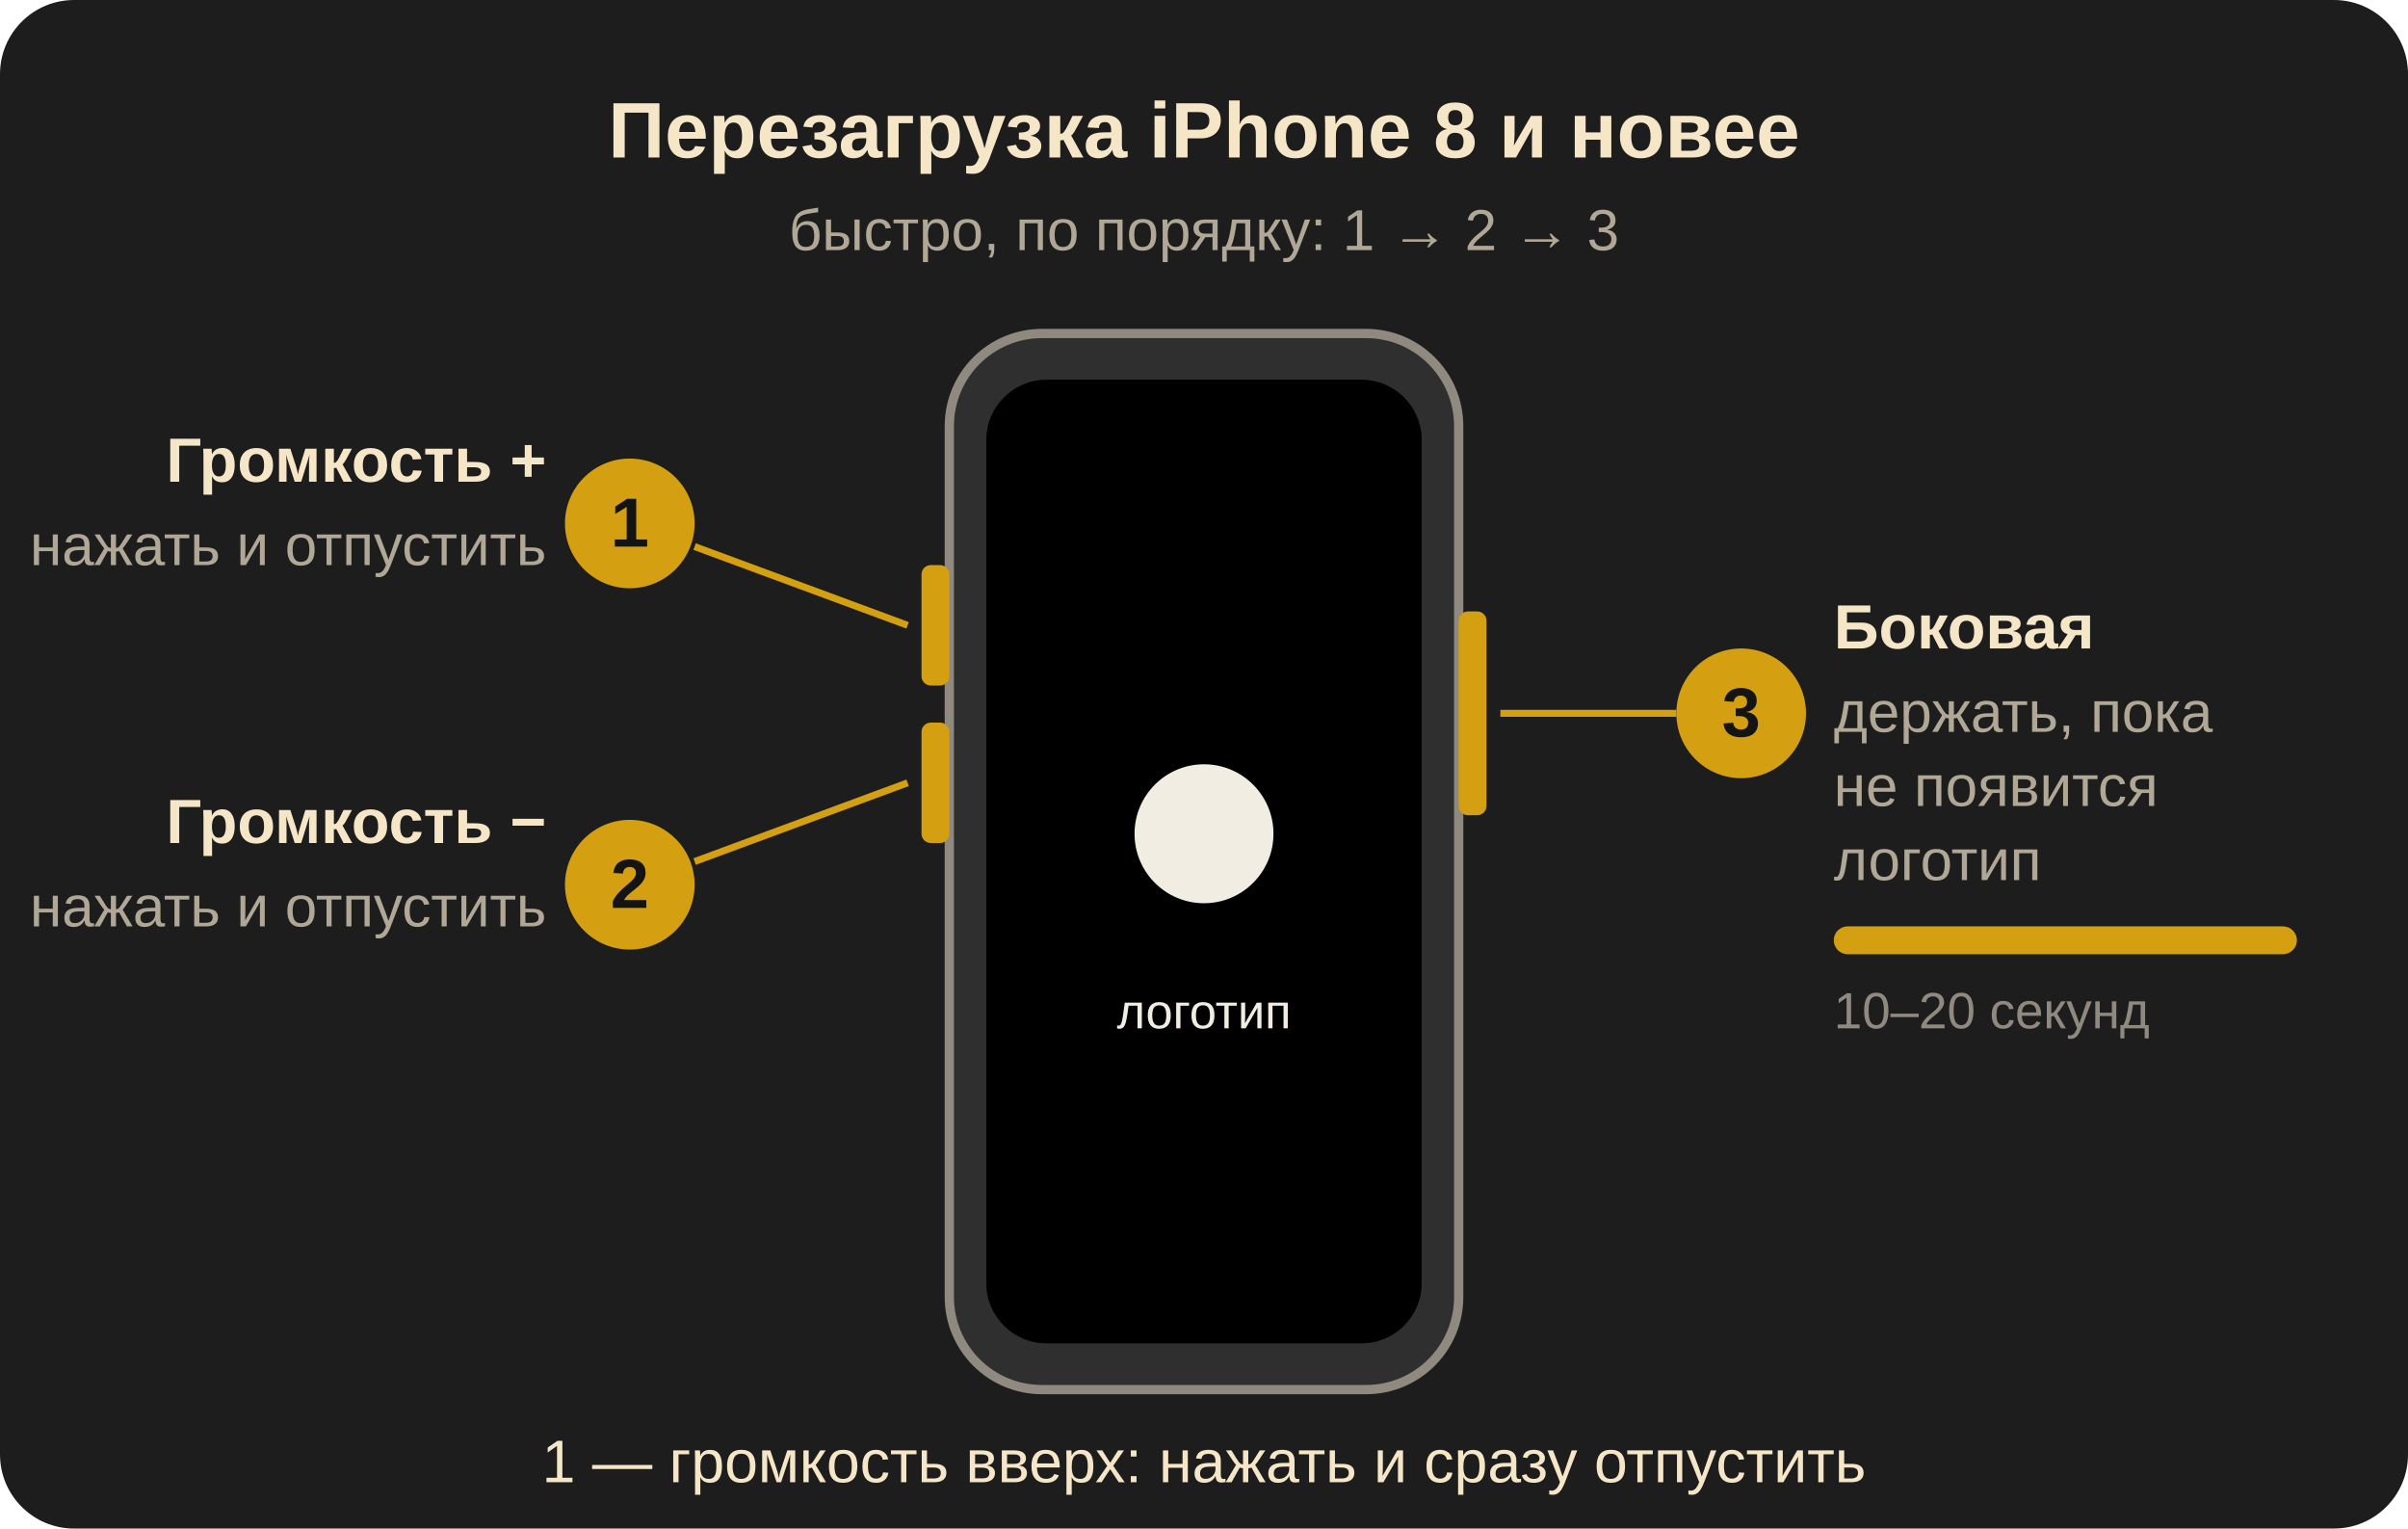
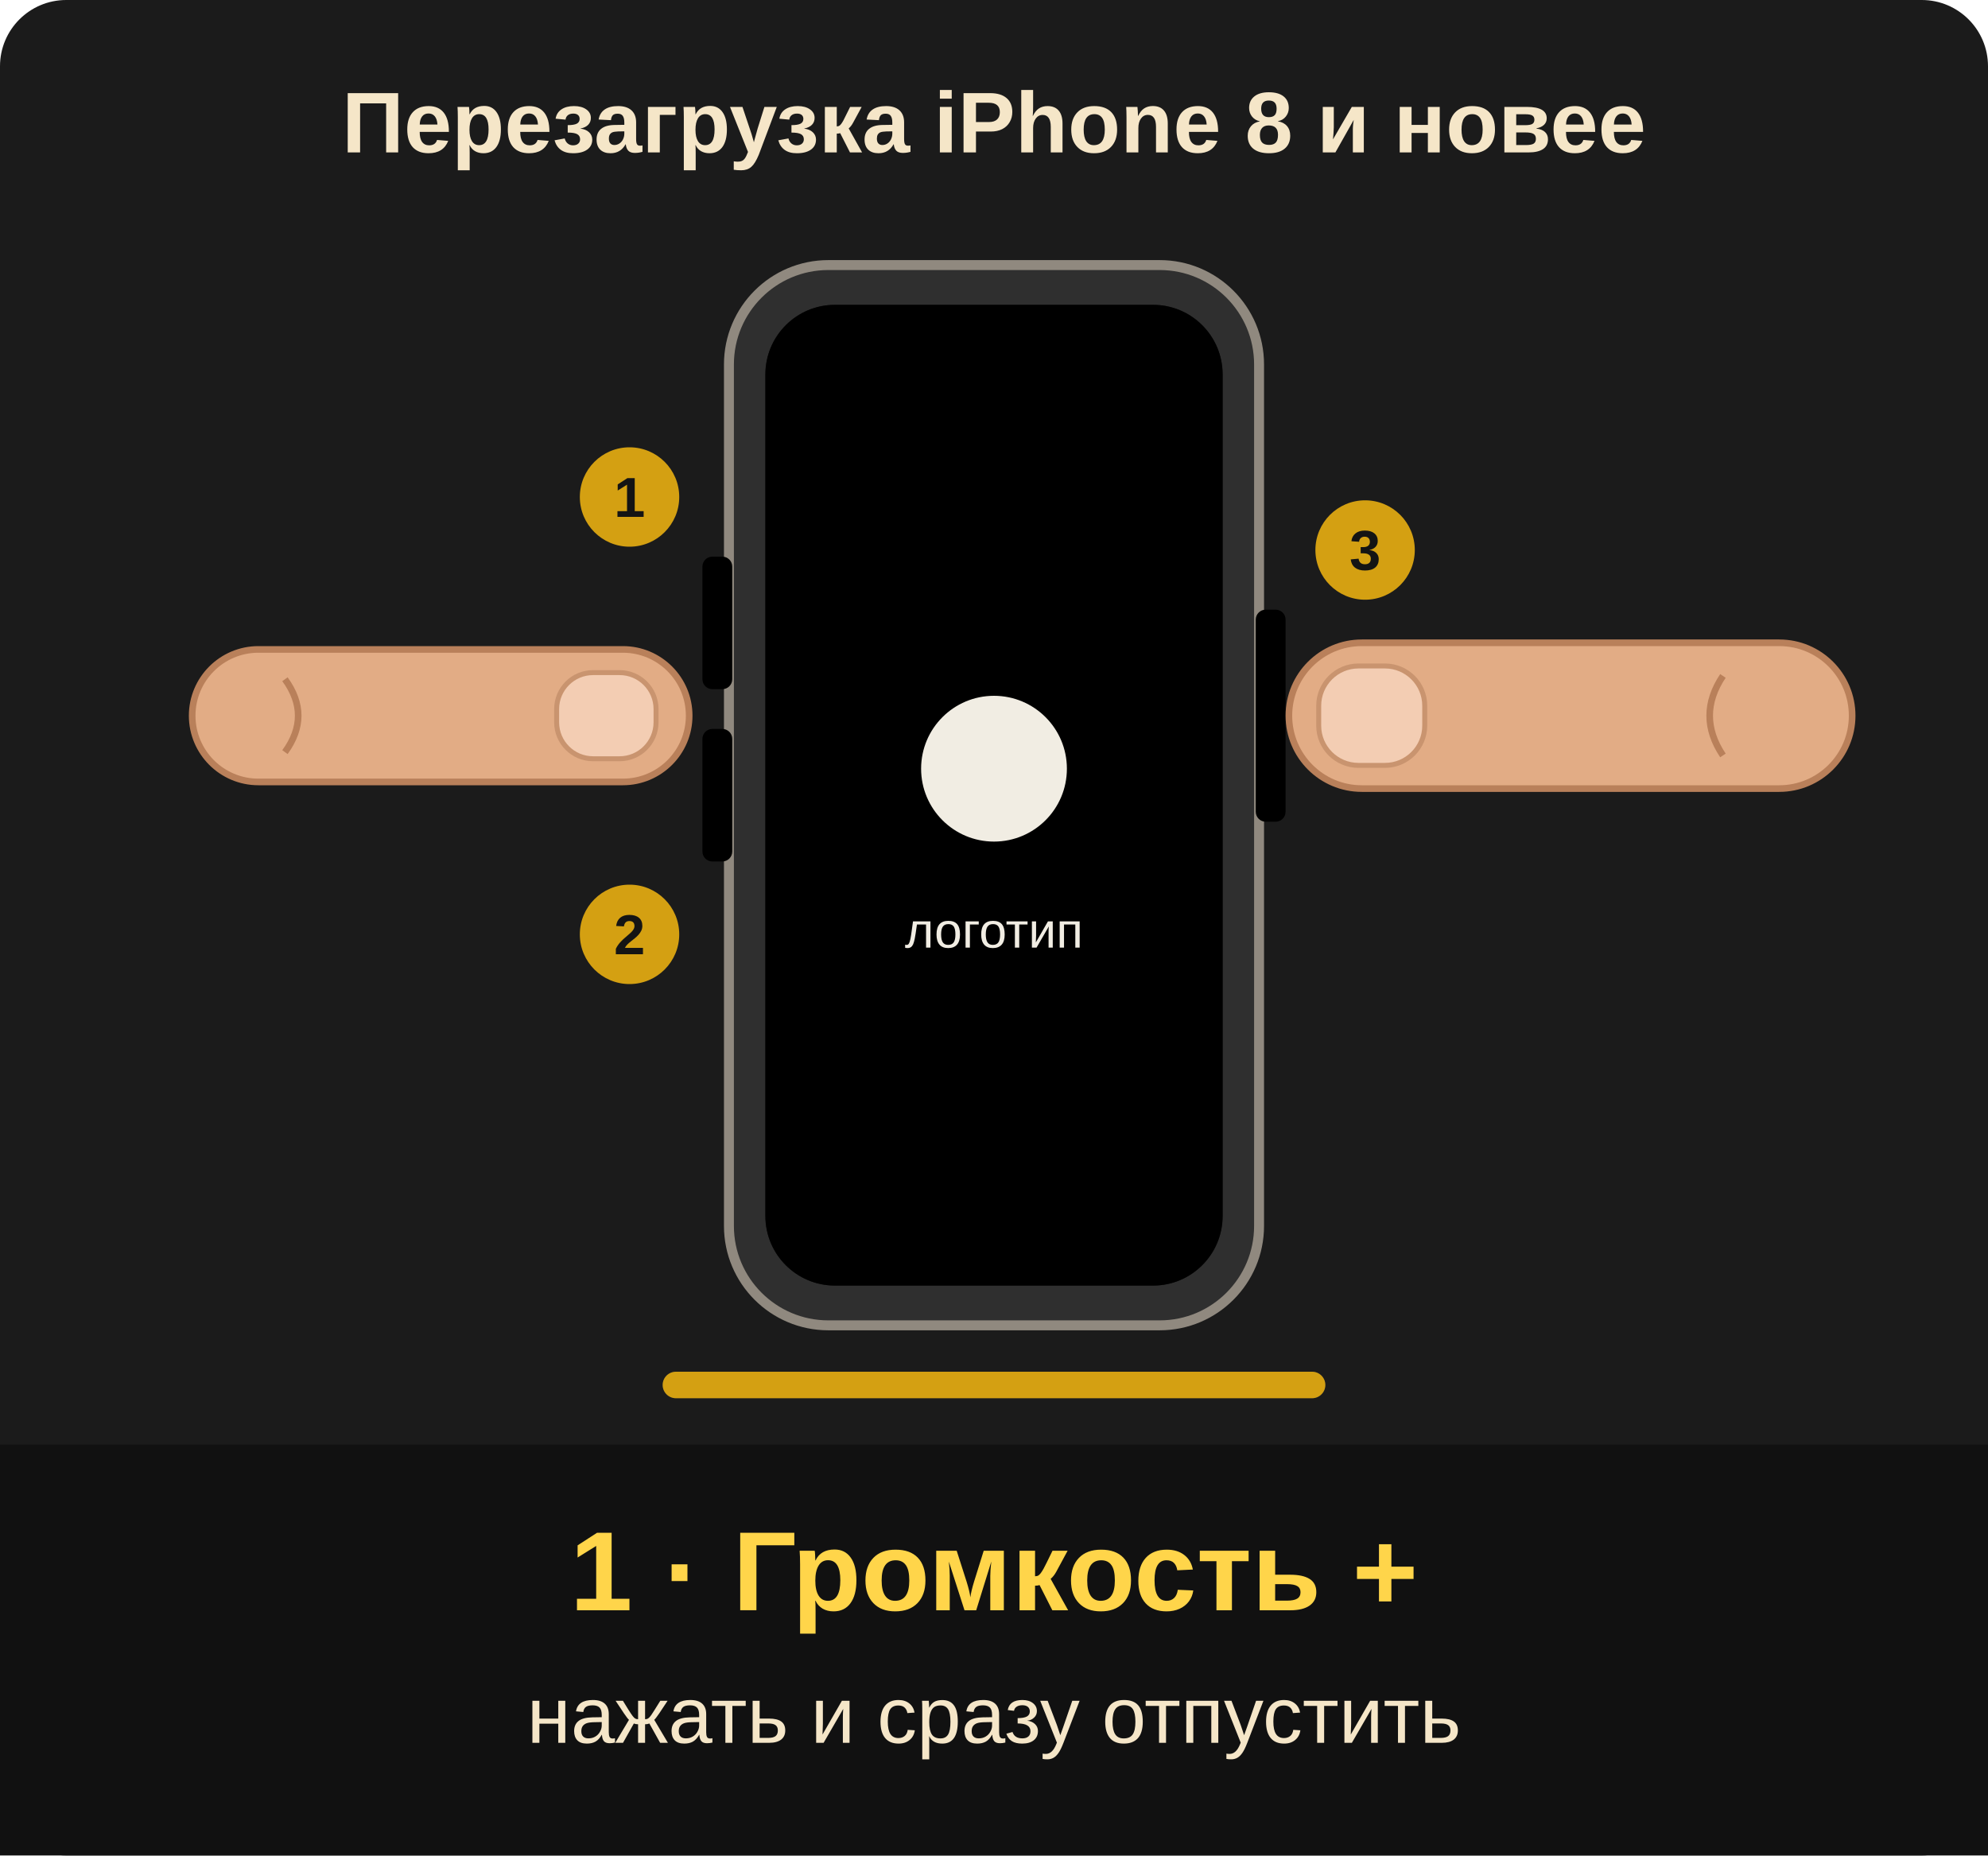
- <svg xmlns="http://www.w3.org/2000/svg" viewBox="0 0 520 330" width="520" height="330" role="img" aria-label="Анимация: принудительная перезагрузка iPhone 8 и новее — громкость вверх, громкость вниз, держать боковую кнопку до логотипа">
+ <svg xmlns="http://www.w3.org/2000/svg" viewBox="0 0 600 560" width="600" height="560" role="img" aria-label="Анимация: принудительная перезагрузка iPhone 8 и новее — палец нажимает громкость вверх, громкость вниз, затем держит боковую кнопку до логотипа">
  <style>
    text { font-family: Arial, Helvetica, sans-serif; }
-     .btn { fill: #d4a012; }
-     .b1 { animation: press-l 10s infinite; }
-     .b2 { animation: press-l2 10s infinite; }
-     .b3 { animation: hold-r 10s infinite; }
-     .n1 { animation: pulse1 10s infinite; transform-box: fill-box; transform-origin: center; }
-     .n2 { animation: pulse2 10s infinite; transform-box: fill-box; transform-origin: center; }
-     .n3 { animation: pulse3 10s infinite; transform-box: fill-box; transform-origin: center; }
-     .bar { animation: fill 10s infinite; transform-box: fill-box; transform-origin: left center; }
-     .screen-off { animation: off 10s infinite; }
-     .logo { animation: logo 10s infinite; }
-     .c1 { animation: cap1 10s infinite; } .c2 { animation: cap2 10s infinite; }
-     .c3 { animation: cap3 10s infinite; } .c4 { animation: cap4 10s infinite; }
-     @keyframes press-l  { 0%,8%,18%,100% { transform: translateX(0); fill: #d4a012; } 10%,15% { transform: translateX(4px); fill: #ffd54a; } }
-     @keyframes press-l2 { 0%,22%,32%,100% { transform: translateX(0); fill: #d4a012; } 24%,29% { transform: translateX(4px); fill: #ffd54a; } }
-     @keyframes hold-r   { 0%,36%,80%,100% { transform: translateX(0); fill: #d4a012; } 38%,78% { transform: translateX(-4px); fill: #ffd54a; } }
-     @keyframes pulse1 { 0%,8%,18%,100% { transform: scale(1); } 12% { transform: scale(1.25); } }
-     @keyframes pulse2 { 0%,22%,32%,100% { transform: scale(1); } 26% { transform: scale(1.25); } }
-     @keyframes pulse3 { 0%,36%,100% { transform: scale(1); } 40%,76% { transform: scale(1.18); } 80% { transform: scale(1); } }
-     @keyframes fill { 0%,38% { transform: scaleX(0); } 78%,100% { transform: scaleX(1); } }
-     @keyframes off  { 0%,55% { opacity: 0; } 58%,68% { opacity: 1; } 72%,100% { opacity: 0; } }
-     @keyframes logo { 0%,68% { opacity: 0; } 72%,96% { opacity: 1; } 100% { opacity: 0; } }
-     @keyframes cap1 { 0%,19% { opacity: 1; } 21%,100% { opacity: 0; } }
-     @keyframes cap2 { 0%,20% { opacity: 0; } 22%,34% { opacity: 1; } 36%,100% { opacity: 0; } }
-     @keyframes cap3 { 0%,35% { opacity: 0; } 37%,69% { opacity: 1; } 71%,100% { opacity: 0; } }
-     @keyframes cap4 { 0%,70% { opacity: 0; } 72%,98% { opacity: 1; } 100% { opacity: 0; } }
+     .lf { animation: lf 12s infinite ease-in-out; }
+     .rt { animation: rt 12s infinite ease-in-out; }
+     .v1 { animation: v1 12s infinite; } .v2 { animation: v2 12s infinite; } .sb { animation: sb 12s infinite; }
+     .bar { animation: bar 12s infinite linear; transform-box: fill-box; transform-origin: left center; }
+     .off { animation: off 12s infinite; } .logo { animation: logo 12s infinite; }
+     .s1 { animation: s1 12s infinite; } .s2 { animation: s2 12s infinite; }
+     .s3 { animation: s3 12s infinite; } .s4 { animation: s4 12s infinite; }
+     @keyframes lf {
+       0% { transform: translate(-190px, -26px); } 9% { transform: translate(0, -26px); }
+       12%, 15% { transform: translate(6px, -26px); } 17% { transform: translate(0, -26px); }
+       23% { transform: translate(0, 26px); } 26%, 29% { transform: translate(6px, 26px); } 31% { transform: translate(0, 26px); }
+       37%, 100% { transform: translate(-190px, 26px); }
+     }
+     @keyframes rt {
+       0%, 34% { transform: translateX(230px); } 41% { transform: translateX(0); }
+       43%, 79% { transform: translateX(-6px); } 82% { transform: translateX(0); } 88%, 100% { transform: translateX(230px); }
+     }
+     @keyframes v1 { 0%, 11%, 16%, 100% { fill: #d4a012; transform: translateX(0); } 12%, 15% { fill: #ffd54a; transform: translateX(5px); } }
+     @keyframes v2 { 0%, 25%, 30%, 100% { fill: #d4a012; transform: translateX(0); } 26%, 29% { fill: #ffd54a; transform: translateX(5px); } }
+     @keyframes sb { 0%, 42%, 80%, 100% { fill: #d4a012; transform: translateX(0); } 43%, 79% { fill: #ffd54a; transform: translateX(-5px); } }
+     @keyframes bar { 0%, 43% { transform: scaleX(0); } 79%, 100% { transform: scaleX(1); } }
+     @keyframes off { 0%, 60% { opacity: 0; } 62%, 72% { opacity: 1; } 75%, 100% { opacity: 0; } }
+     @keyframes logo { 0%, 73% { opacity: 0; } 76%, 97% { opacity: 1; } 100% { opacity: 0; } }
+     @keyframes s1 { 0%, 19% { opacity: 1; } 20.5%, 100% { opacity: 0; } }
+     @keyframes s2 { 0%, 20% { opacity: 0; } 21.5%, 34% { opacity: 1; } 35.5%, 100% { opacity: 0; } }
+     @keyframes s3 { 0%, 35% { opacity: 0; } 36.5%, 73% { opacity: 1; } 74.5%, 100% { opacity: 0; } }
+     @keyframes s4 { 0%, 74% { opacity: 0; } 75.5%, 99% { opacity: 1; } 100% { opacity: 0; } }
    @media (prefers-reduced-motion: reduce) {
-       .b1, .b2, .b3, .n1, .n2, .n3, .bar, .screen-off, .logo, .c1, .c2, .c3, .c4 { animation: none; }
-       .c2, .c3, .c4, .logo, .screen-off { opacity: 0; }
+       .lf, .rt, .v1, .v2, .sb, .bar, .off, .logo, .s1, .s2, .s3, .s4 { animation: none; }
+       .lf, .rt { transform: translate(-190px, 0); } .s2, .s3, .s4, .off, .logo { opacity: 0; }
    }
  </style>
-   <rect width="520" height="330" rx="16" fill="#1d1d1d" />
-   <text x="260" y="34" text-anchor="middle" fill="#f5e6c8" font-size="17" font-weight="700">Перезагрузка iPhone 8 и новее</text>
-   <text x="260" y="54" text-anchor="middle" fill="#b1a796" font-size="12.5">быстро, по порядку: 1 → 2 → 3</text>
-   <rect x="205" y="72" width="110" height="228" rx="20" fill="#2f2f2f" stroke="#90897f" stroke-width="2" />
-   <rect x="213" y="82" width="94" height="208" rx="13" fill="#141414" />
-   <rect x="244" y="88" width="32" height="8" rx="4" fill="#2f2f2f" />
-   <rect class="screen-off" x="213" y="82" width="94" height="208" rx="13" fill="#000" />
+   <rect width="600" height="560" rx="20" fill="#1b1b1b" />
+   <text x="300" y="46" text-anchor="middle" fill="#f5e6c8" font-size="26" font-weight="700">Перезагрузка iPhone 8 и новее</text>
+   <rect x="220" y="80" width="160" height="320" rx="30" fill="#2f2f2f" stroke="#90897f" stroke-width="3" />
+   <rect x="231" y="92" width="138" height="296" rx="21" fill="#141414" />
+   <rect x="276" y="100" width="48" height="12" rx="6" fill="#2f2f2f" />
+   <rect class="off" x="231" y="92" width="138" height="296" rx="21" fill="#000" />
  <g class="logo">
-     <circle cx="260" cy="180" r="15" fill="#f1ede3" />
-     <text x="260" y="222" text-anchor="middle" fill="#f1ede3" font-size="10.5">логотип</text>
+     <circle cx="300" cy="232" r="22" fill="#f1ede3" />
+     <text x="300" y="286" text-anchor="middle" fill="#f1ede3" font-size="15">логотип</text>
  </g>
-   <rect class="btn b1" x="199" y="122" width="6" height="26" rx="2" />
-   <rect class="btn b2" x="199" y="156" width="6" height="26" rx="2" />
-   <rect class="btn b3" x="315" y="132" width="6" height="44" rx="2" />
-   <line x1="196" y1="135" x2="150" y2="118" stroke="#d4a012" stroke-width="1.5" />
-   <g class="n1">
-     <circle cx="136" cy="113" r="14" fill="#d4a012" />
-     <text x="136" y="118" text-anchor="middle" fill="#141414" font-size="15" font-weight="700">1</text>
+   <rect class="v1" x="212" y="168" width="9" height="40" rx="3" />
+   <rect class="v2" x="212" y="220" width="9" height="40" rx="3" />
+   <rect class="sb" x="379" y="184" width="9" height="64" rx="3" />
+   <circle cx="190" cy="150" r="15" fill="#d4a012" />
+   <text x="190" y="156" text-anchor="middle" fill="#141414" font-size="17" font-weight="700">1</text>
+   <circle cx="190" cy="282" r="15" fill="#d4a012" />
+   <text x="190" y="288" text-anchor="middle" fill="#141414" font-size="17" font-weight="700">2</text>
+   <circle cx="412" cy="166" r="15" fill="#d4a012" />
+   <text x="412" y="172" text-anchor="middle" fill="#141414" font-size="17" font-weight="700">3</text>
+   <g class="lf">
+     <rect x="58" y="196" width="150" height="40" rx="20" fill="#e2ac85" stroke="#b9805a" stroke-width="2" />
+     <rect x="168" y="203" width="30" height="26" rx="11" fill="#f3cdb3" stroke="#c9946f" stroke-width="1.5" />
+     <path d="M86 205 q8 11 0 22" stroke="#b9805a" stroke-width="2" fill="none" />
  </g>
-   <text x="118" y="104" text-anchor="end" fill="#f5e6c8" font-size="13.5" font-weight="700">Громкость +</text>
-   <text x="118" y="122" text-anchor="end" fill="#b1a796" font-size="12.5">нажать и отпустить</text>
-   <line x1="196" y1="169" x2="150" y2="186" stroke="#d4a012" stroke-width="1.5" />
-   <g class="n2">
-     <circle cx="136" cy="191" r="14" fill="#d4a012" />
-     <text x="136" y="196" text-anchor="middle" fill="#141414" font-size="15" font-weight="700">2</text>
+   <g class="rt">
+     <rect x="389" y="194" width="170" height="44" rx="22" fill="#e2ac85" stroke="#b9805a" stroke-width="2" />
+     <rect x="398" y="201" width="32" height="30" rx="12" fill="#f3cdb3" stroke="#c9946f" stroke-width="1.5" />
+     <path d="M520 204 q-8 12 0 24" stroke="#b9805a" stroke-width="2" fill="none" />
  </g>
-   <text x="118" y="182" text-anchor="end" fill="#f5e6c8" font-size="13.5" font-weight="700">Громкость −</text>
-   <text x="118" y="200" text-anchor="end" fill="#b1a796" font-size="12.5">нажать и отпустить</text>
-   <line x1="324" y1="154" x2="362" y2="154" stroke="#d4a012" stroke-width="1.5" />
-   <g class="n3">
-     <circle cx="376" cy="154" r="14" fill="#d4a012" />
-     <text x="376" y="159" text-anchor="middle" fill="#141414" font-size="15" font-weight="700">3</text>
+   <rect x="200" y="414" width="200" height="8" rx="4" fill="#333" />
+   <rect class="bar" x="200" y="414" width="200" height="8" rx="4" fill="#d4a012" />
+   <rect x="0" y="436" width="600" height="124" fill="#111" />
+   <g class="s1">
+     <text x="300" y="486" text-anchor="middle" fill="#ffd54a" font-size="34" font-weight="700">1 · Громкость +</text>
+     <text x="300" y="526" text-anchor="middle" fill="#f5e6c8" font-size="24">нажать и сразу отпустить</text>
  </g>
-   <text x="396" y="140" fill="#f5e6c8" font-size="13.5" font-weight="700">Боковая</text>
-   <text x="396" y="158" fill="#b1a796" font-size="12.5">держать, пока</text>
-   <text x="396" y="174" fill="#b1a796" font-size="12.5">не появится</text>
-   <text x="396" y="190" fill="#b1a796" font-size="12.5">логотип</text>
-   <rect x="396" y="200" width="100" height="6" rx="3" fill="#3a3a3a" />
-   <rect class="bar" x="396" y="200" width="100" height="6" rx="3" fill="#d4a012" />
-   <text x="396" y="222" fill="#90897f" font-size="11">10–20 секунд</text>
-   <text class="c1" x="260" y="320" text-anchor="middle" fill="#f5e6c8" font-size="13">1 — громкость вверх: нажать и сразу отпустить</text>
-   <text class="c2" x="260" y="320" text-anchor="middle" fill="#f5e6c8" font-size="13" opacity="0">2 — громкость вниз: нажать и сразу отпустить</text>
-   <text class="c3" x="260" y="320" text-anchor="middle" fill="#f5e6c8" font-size="13" opacity="0">3 — держать боковую; экран погаснет — не отпускайте</text>
-   <text class="c4" x="260" y="320" text-anchor="middle" fill="#ffd54a" font-size="13" opacity="0">Появился логотип — отпускайте: телефон загружается</text>
+   <g class="s2" opacity="0">
+     <text x="300" y="486" text-anchor="middle" fill="#ffd54a" font-size="34" font-weight="700">2 · Громкость −</text>
+     <text x="300" y="526" text-anchor="middle" fill="#f5e6c8" font-size="24">нажать и сразу отпустить</text>
+   </g>
+   <g class="s3" opacity="0">
+     <text x="300" y="486" text-anchor="middle" fill="#ffd54a" font-size="34" font-weight="700">3 · Держать боковую</text>
+     <text x="300" y="526" text-anchor="middle" fill="#f5e6c8" font-size="24">10–20 с; экран погаснет — не отпускайте</text>
+   </g>
+   <g class="s4" opacity="0">
+     <text x="300" y="486" text-anchor="middle" fill="#7fd48a" font-size="34" font-weight="700">Появился логотип ✓</text>
+     <text x="300" y="526" text-anchor="middle" fill="#f5e6c8" font-size="24">отпускайте — телефон загружается</text>
+   </g>
</svg>
